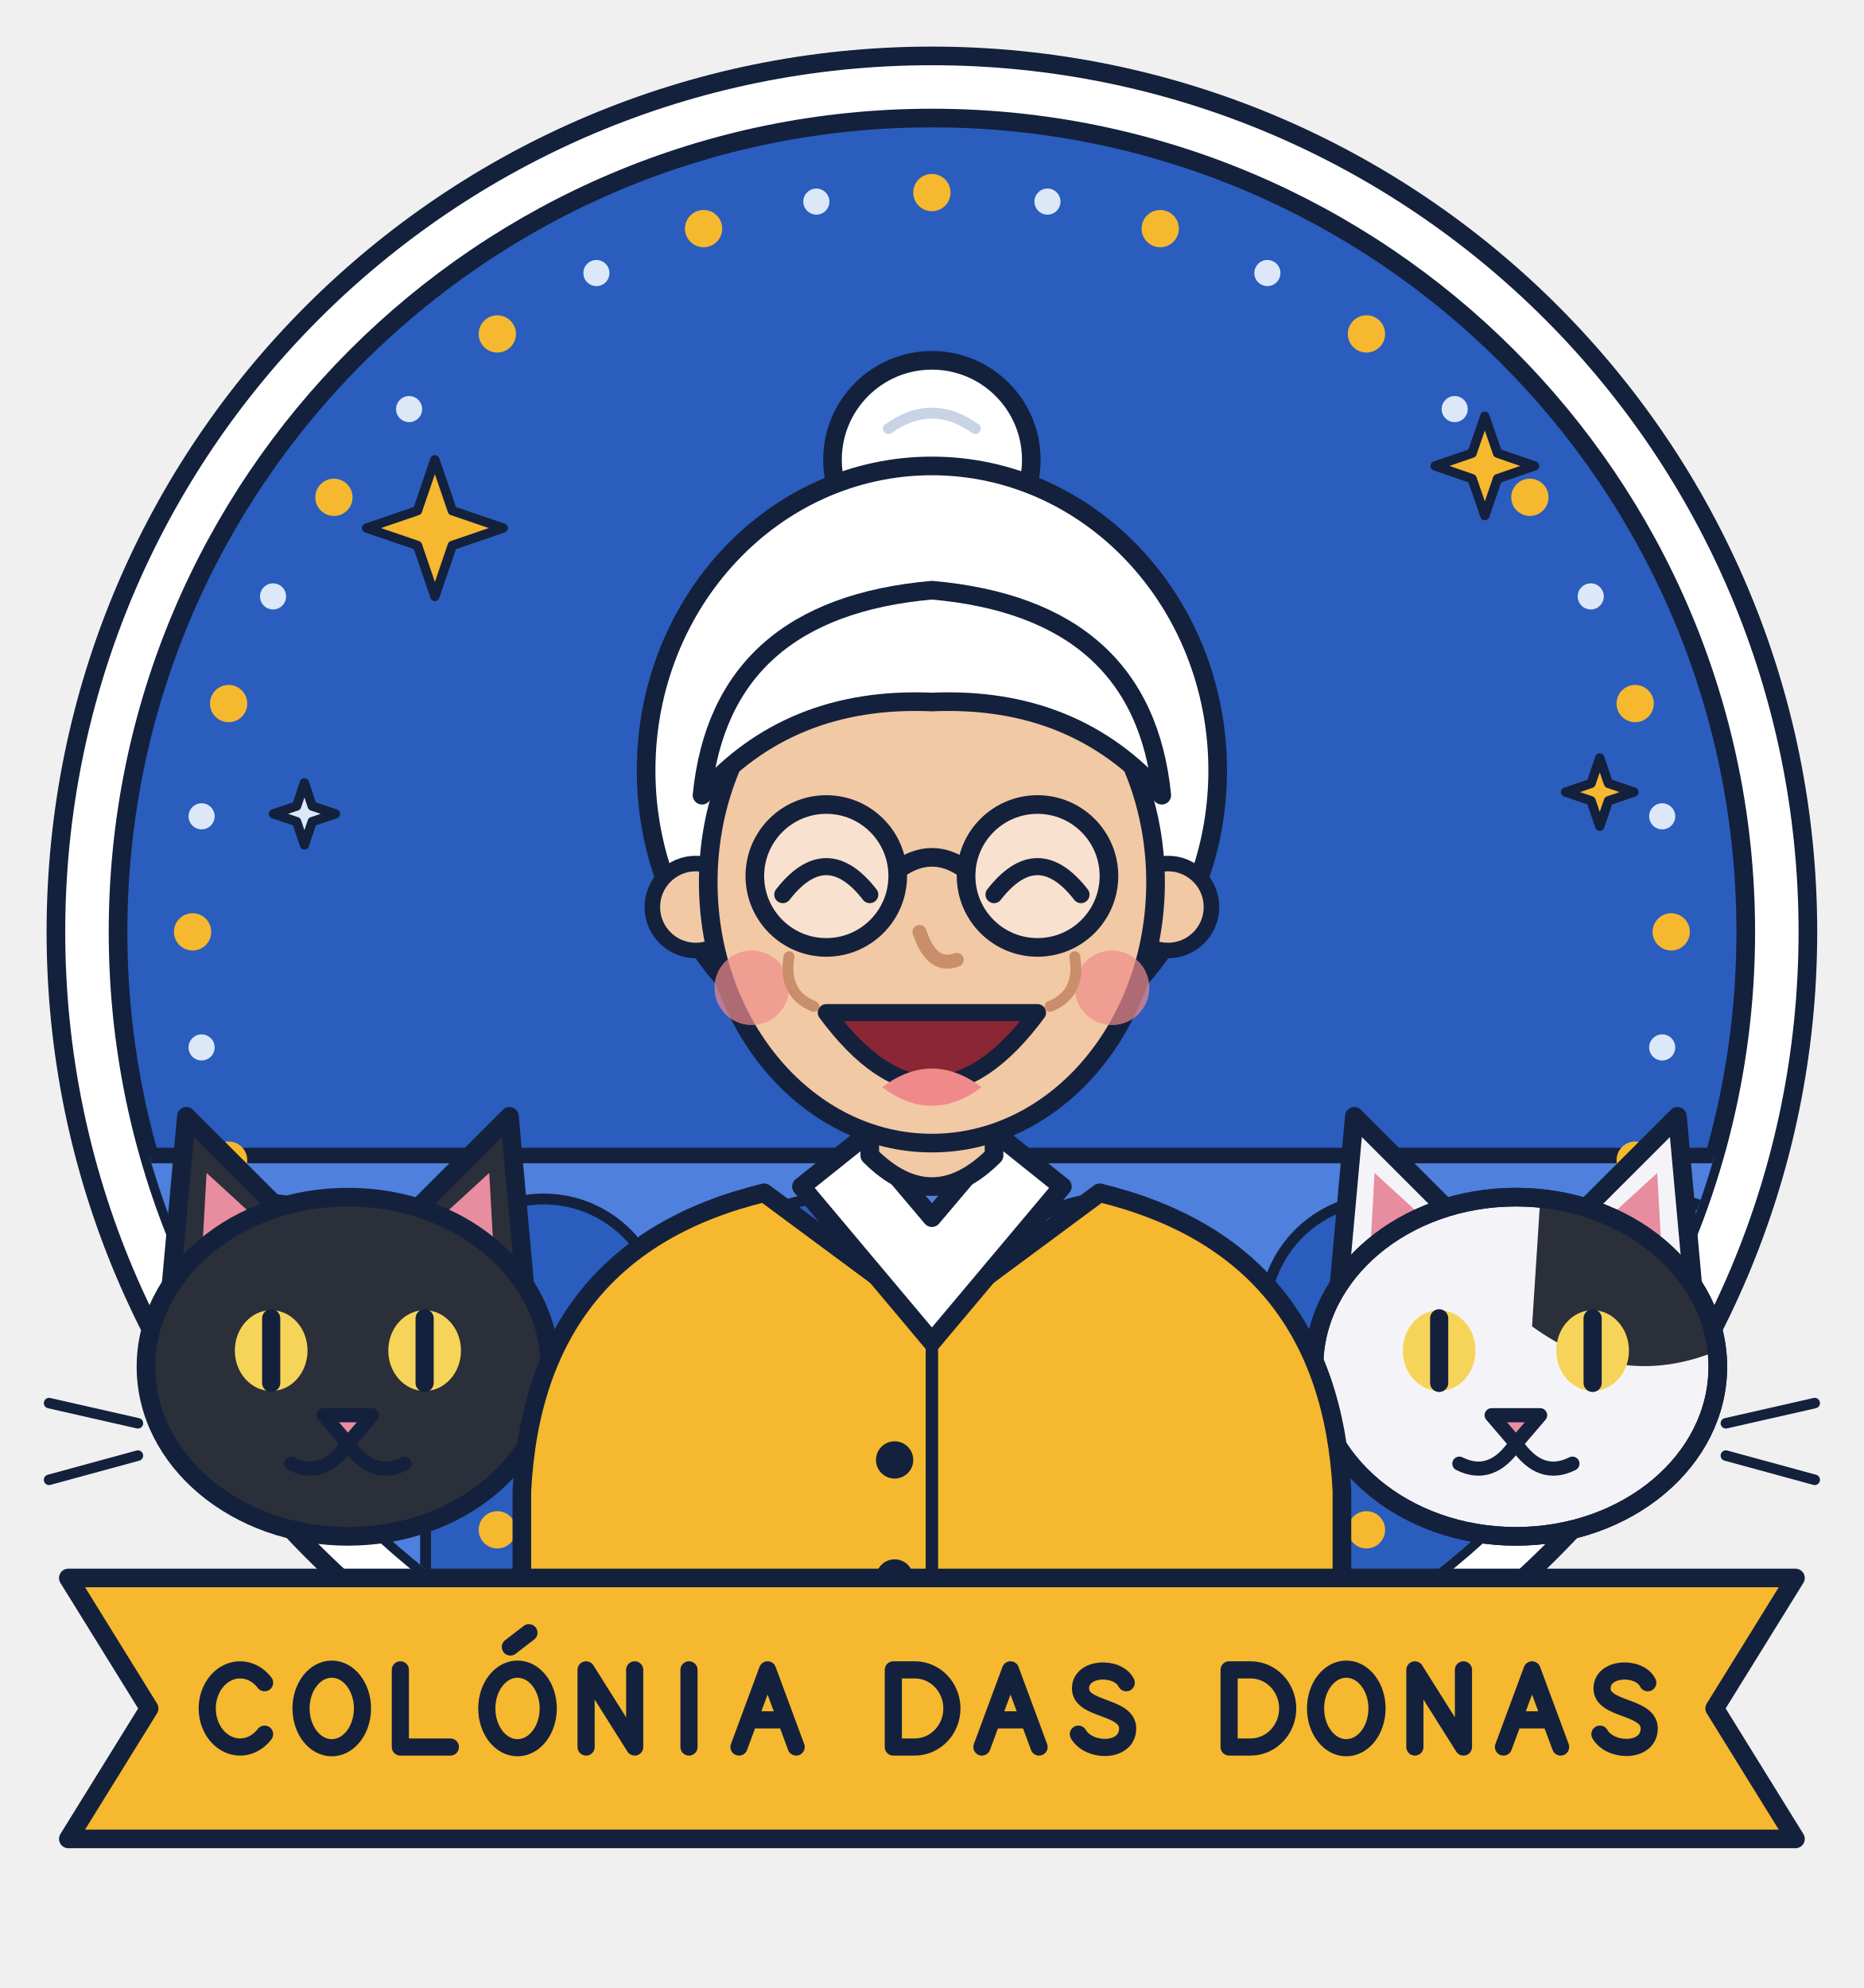
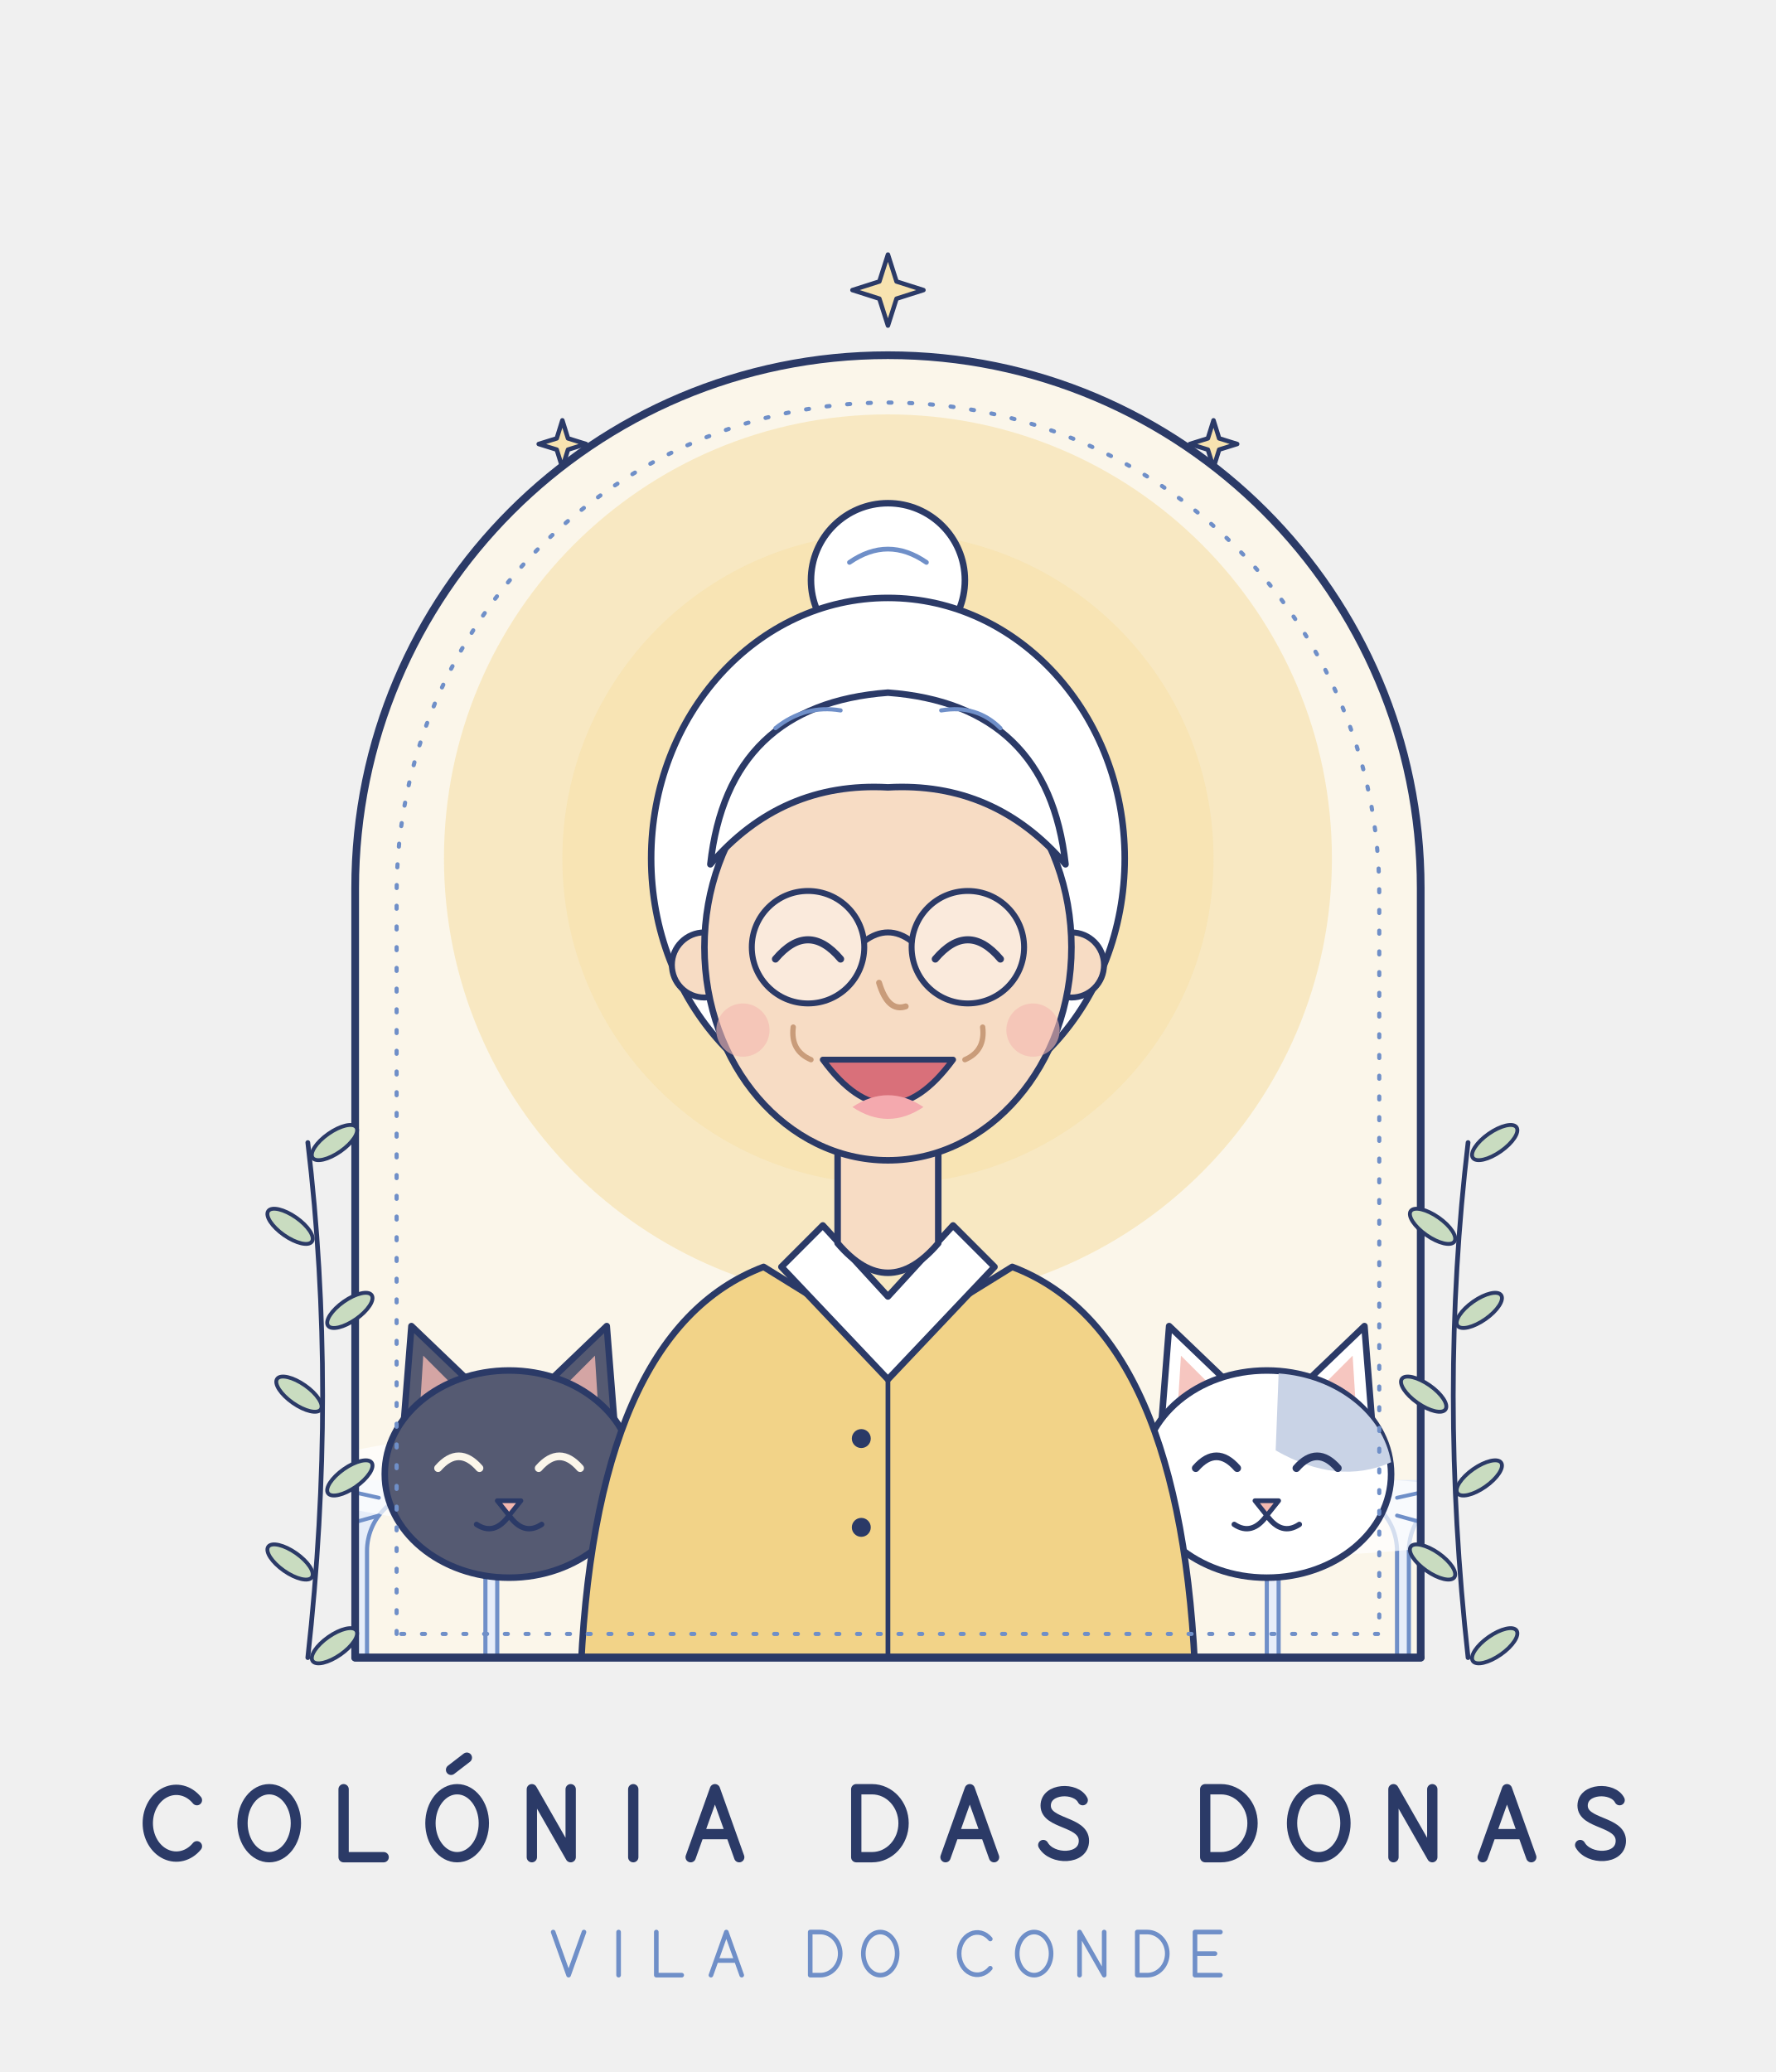
- <svg xmlns="http://www.w3.org/2000/svg" width="1200" height="1280" viewBox="0 0 600 640" role="img" aria-label="Logótipo da Colónia das Donas: a Dona Tina a rir, com dois gatos">
+ <svg xmlns="http://www.w3.org/2000/svg" width="1200" height="1400" viewBox="0 0 600 700" role="img" aria-label="Logótipo da Colónia das Donas: a Dona Tina a sorrir, com dois gatos, dentro de um arco">
  <defs>
-     <clipPath id="disc">
-       <circle cx="300" cy="300" r="262" />
+     <clipPath id="logo-arch">
+       <path d="M120 560 V300 A180 180 0 0 1 480 300 V560 Z" />
    </clipPath>
  </defs>
-   <circle cx="300" cy="300" r="282" fill="#FFFFFF" stroke="#14213D" stroke-width="6" />
-   <circle cx="300" cy="300" r="262" fill="#2A5DBE" stroke="#14213D" stroke-width="6" />
-   <g clip-path="url(#disc)">
-     <rect x="30" y="372" width="540" height="190" fill="#4F80DD" />
-     <path d="M47 540 V424 A38 38 0 0 1 123 424 V540 Z" fill="#2A5DBE" stroke="#14213D" stroke-width="3.5" />
-     <path d="M137 540 V424 A38 38 0 0 1 213 424 V540 Z" fill="#2A5DBE" stroke="#14213D" stroke-width="3.5" />
-     <path d="M227 540 V424 A38 38 0 0 1 303 424 V540 Z" fill="#2A5DBE" stroke="#14213D" stroke-width="3.5" />
-     <path d="M317 540 V424 A38 38 0 0 1 393 424 V540 Z" fill="#2A5DBE" stroke="#14213D" stroke-width="3.5" />
-     <path d="M407 540 V424 A38 38 0 0 1 483 424 V540 Z" fill="#2A5DBE" stroke="#14213D" stroke-width="3.5" />
-     <path d="M497 540 V424 A38 38 0 0 1 573 424 V540 Z" fill="#2A5DBE" stroke="#14213D" stroke-width="3.5" />
-     <path d="M30 372 H570" stroke="#14213D" stroke-width="5" />
+   <path d="M120 560 V300 A180 180 0 0 1 480 300 V560 Z" fill="#FBF6EA" />
+   <g clip-path="url(#logo-arch)">
+     <circle cx="300" cy="290" r="150" fill="#F7E3B0" opacity=".7" />
+     <circle cx="300" cy="290" r="110" fill="#F7E3B0" opacity=".8" />
+     <rect x="120" y="500" width="360" height="62" fill="#E6EDF9" />
+     <path d="M124 560 V524 A20 20 0 0 1 164 524 V560 Z" fill="#FBF6EA" stroke="#6F8FC8" stroke-width="1.4" />
+     <path d="M168 560 V524 A20 20 0 0 1 208 524 V560 Z" fill="#FBF6EA" stroke="#6F8FC8" stroke-width="1.4" />
+     <path d="M212 560 V524 A20 20 0 0 1 252 524 V560 Z" fill="#FBF6EA" stroke="#6F8FC8" stroke-width="1.4" />
+     <path d="M256 560 V524 A20 20 0 0 1 296 524 V560 Z" fill="#FBF6EA" stroke="#6F8FC8" stroke-width="1.4" />
+     <path d="M300 560 V524 A20 20 0 0 1 340 524 V560 Z" fill="#FBF6EA" stroke="#6F8FC8" stroke-width="1.4" />
+     <path d="M344 560 V524 A20 20 0 0 1 384 524 V560 Z" fill="#FBF6EA" stroke="#6F8FC8" stroke-width="1.4" />
+     <path d="M388 560 V524 A20 20 0 0 1 428 524 V560 Z" fill="#FBF6EA" stroke="#6F8FC8" stroke-width="1.4" />
+     <path d="M432 560 V524 A20 20 0 0 1 472 524 V560 Z" fill="#FBF6EA" stroke="#6F8FC8" stroke-width="1.4" />
+     <path d="M476 560 V524 A20 20 0 0 1 516 524 V560 Z" fill="#FBF6EA" stroke="#6F8FC8" stroke-width="1.4" />
+     <ellipse cx="190" cy="500" rx="90" ry="16" fill="#fff" opacity=".7" />
+     <ellipse cx="420" cy="512" rx="100" ry="14" fill="#fff" opacity=".7" />
+     <g transform="translate(172 498) scale(1 1)" stroke="#2B3A67" stroke-width="2.2" stroke-linejoin="round" stroke-linecap="round">
+       <path d="M-36 -12 L-33 -50 L-9 -27 Z M36 -12 L33 -50 L9 -27 Z" fill="#555A72" />
+       <path d="M-30 -24 L-29 -40 L-18 -29 Z M30 -24 L29 -40 L18 -29 Z" fill="#F4B8B0" stroke="none" opacity=".8" />
+       <ellipse cx="0" cy="0" rx="42" ry="35" fill="#555A72" />
+       <path d="M-24 -2 Q-17 -10 -10 -2 M10 -2 Q17 -10 24 -2" fill="none" stroke="#FBF6EA" stroke-width="2.6" />
+       <path d="M-4 9 h8 l-4 5 z" fill="#F4B8B0" stroke-width="1.6" />
+       <path d="M0 14 q-5 7 -11 3 M0 14 q5 7 11 3" fill="none" stroke-width="1.8" />
+       <path d="M-44 8 l-18 -4 M-44 14 l-18 5 M44 8 l18 -4 M44 14 l18 5" fill="none" stroke="#6F8FC8" stroke-width="1.3" />
+     </g>
+     <g transform="translate(428 498) scale(-1 1)" stroke="#2B3A67" stroke-width="2.2" stroke-linejoin="round" stroke-linecap="round">
+       <path d="M-36 -12 L-33 -50 L-9 -27 Z M36 -12 L33 -50 L9 -27 Z" fill="#FFFFFF" />
+       <path d="M-30 -24 L-29 -40 L-18 -29 Z M30 -24 L29 -40 L18 -29 Z" fill="#F4B8B0" stroke="none" opacity=".8" />
+       <ellipse cx="0" cy="0" rx="42" ry="35" fill="#FFFFFF" />
+       <path d="M-42 -4 A42 35 0 0 1 -4 -34 L-3 -8 Q-24 4 -42 -4Z" fill="#C9D3E6" stroke="none" />
+       <path d="M-24 -2 Q-17 -10 -10 -2 M10 -2 Q17 -10 24 -2" fill="none" stroke="#2B3A67" stroke-width="2.6" />
+       <path d="M-4 9 h8 l-4 5 z" fill="#F4B8B0" stroke-width="1.6" />
+       <path d="M0 14 q-5 7 -11 3 M0 14 q5 7 11 3" fill="none" stroke-width="1.8" />
+       <path d="M-44 8 l-18 -4 M-44 14 l-18 5 M44 8 l18 -4 M44 14 l18 5" fill="none" stroke="#6F8FC8" stroke-width="1.3" />
+     </g>
+     <path d="M196 570 Q200 450 258 428 L300 454 L342 428 Q400 450 404 570 Z" fill="#F2D388" stroke="#2B3A67" stroke-width="2.2" stroke-linejoin="round" />
+     <path d="M300 454 V570" stroke="#2B3A67" stroke-width="1.6" />
+     <circle cx="291" cy="486" r="3.2" fill="#2B3A67" />
+     <circle cx="291" cy="516" r="3.2" fill="#2B3A67" />
+     <path d="M264 428 L300 466 L336 428 L322 414 L300 438 L278 414 Z" fill="#fff" stroke="#2B3A67" stroke-width="2.2" stroke-linejoin="round" />
+     <path d="M283 380 V420 Q300 440 317 420 V380 Z" fill="#F7DCC4" stroke="#2B3A67" stroke-width="2.2" stroke-linejoin="round" />
+     <circle cx="300" cy="196" r="26" fill="#fff" stroke="#2B3A67" stroke-width="2.2" />
+     <path d="M287 190 q13 -9 26 0" fill="none" stroke="#6F8FC8" stroke-width="1.6" stroke-linecap="round" />
+     <ellipse cx="300" cy="290" rx="80" ry="88" fill="#fff" stroke="#2B3A67" stroke-width="2.2" />
+     <circle cx="238" cy="326" r="11" fill="#F7DCC4" stroke="#2B3A67" stroke-width="2" />
+     <circle cx="362" cy="326" r="11" fill="#F7DCC4" stroke="#2B3A67" stroke-width="2" />
+     <ellipse cx="300" cy="320" rx="62" ry="72" fill="#F7DCC4" stroke="#2B3A67" stroke-width="2.2" />
+     <path d="M240 292 Q246 238 300 234 Q354 238 360 292 Q336 264 300 266 Q264 264 240 292 Z" fill="#fff" stroke="#2B3A67" stroke-width="2.2" stroke-linejoin="round" />
+     <path d="M262 246 q10 -8 22 -6 M318 240 q12 -2 20 6" fill="none" stroke="#6F8FC8" stroke-width="1.4" stroke-linecap="round" />
+     <g fill="none" stroke="#2B3A67" stroke-width="2" stroke-linecap="round">
+       <circle cx="273" cy="320" r="19" fill="#fff" fill-opacity=".4" />
+       <circle cx="327" cy="320" r="19" fill="#fff" fill-opacity=".4" />
+       <path d="M292 318 Q300 312 308 318" />
+       <path d="M262 324 Q273 311 284 324" stroke-width="2.4" />
+       <path d="M316 324 Q327 311 338 324" stroke-width="2.4" />
+     </g>
+     <circle cx="251" cy="348" r="9" fill="#F4B8B0" opacity=".6" />
+     <circle cx="349" cy="348" r="9" fill="#F4B8B0" opacity=".6" />
+     <path d="M297 332 Q300 342 306 340" fill="none" stroke="#C99C7A" stroke-width="2" stroke-linecap="round" />
+     <path d="M278 358 Q300 388 322 358 Z" fill="#D9707A" stroke="#2B3A67" stroke-width="2" stroke-linejoin="round" />
+     <path d="M288 374 Q300 366 312 374 Q300 382 288 374 Z" fill="#F4A9AE" />
+     <path d="M274 358 q-7 -3 -6 -11 M326 358 q7 -3 6 -11" fill="none" stroke="#C99C7A" stroke-width="1.8" stroke-linecap="round" />
  </g>
-   <circle cx="538.0" cy="300.0" r="6" fill="#F5B82E" />
-   <circle cx="535.1" cy="337.2" r="4.2" fill="#DCE7F8" />
-   <circle cx="526.4" cy="373.5" r="6" fill="#F5B82E" />
-   <circle cx="512.1" cy="408.0" r="4.2" fill="#DCE7F8" />
-   <circle cx="492.5" cy="439.9" r="6" fill="#F5B82E" />
-   <circle cx="468.3" cy="468.3" r="4.2" fill="#DCE7F8" />
-   <circle cx="439.9" cy="492.5" r="6" fill="#F5B82E" />
-   <circle cx="408.0" cy="512.1" r="4.2" fill="#DCE7F8" />
-   <circle cx="373.5" cy="526.4" r="6" fill="#F5B82E" />
-   <circle cx="337.2" cy="535.1" r="4.2" fill="#DCE7F8" />
-   <circle cx="300.0" cy="538.0" r="6" fill="#F5B82E" />
-   <circle cx="262.8" cy="535.1" r="4.2" fill="#DCE7F8" />
-   <circle cx="226.5" cy="526.4" r="6" fill="#F5B82E" />
-   <circle cx="192.0" cy="512.1" r="4.2" fill="#DCE7F8" />
-   <circle cx="160.1" cy="492.5" r="6" fill="#F5B82E" />
-   <circle cx="131.7" cy="468.3" r="4.2" fill="#DCE7F8" />
-   <circle cx="107.5" cy="439.9" r="6" fill="#F5B82E" />
-   <circle cx="87.9" cy="408.0" r="4.2" fill="#DCE7F8" />
-   <circle cx="73.6" cy="373.5" r="6" fill="#F5B82E" />
-   <circle cx="64.9" cy="337.2" r="4.2" fill="#DCE7F8" />
-   <circle cx="62.0" cy="300.0" r="6" fill="#F5B82E" />
-   <circle cx="64.9" cy="262.8" r="4.2" fill="#DCE7F8" />
-   <circle cx="73.6" cy="226.5" r="6" fill="#F5B82E" />
-   <circle cx="87.9" cy="192.0" r="4.2" fill="#DCE7F8" />
-   <circle cx="107.5" cy="160.1" r="6" fill="#F5B82E" />
-   <circle cx="131.7" cy="131.7" r="4.2" fill="#DCE7F8" />
-   <circle cx="160.1" cy="107.5" r="6" fill="#F5B82E" />
-   <circle cx="192.0" cy="87.9" r="4.2" fill="#DCE7F8" />
-   <circle cx="226.5" cy="73.6" r="6" fill="#F5B82E" />
-   <circle cx="262.8" cy="64.9" r="4.2" fill="#DCE7F8" />
-   <circle cx="300.0" cy="62.0" r="6" fill="#F5B82E" />
-   <circle cx="337.2" cy="64.9" r="4.2" fill="#DCE7F8" />
-   <circle cx="373.5" cy="73.6" r="6" fill="#F5B82E" />
-   <circle cx="408.0" cy="87.9" r="4.2" fill="#DCE7F8" />
-   <circle cx="439.9" cy="107.5" r="6" fill="#F5B82E" />
-   <circle cx="468.3" cy="131.7" r="4.2" fill="#DCE7F8" />
-   <circle cx="492.5" cy="160.1" r="6" fill="#F5B82E" />
-   <circle cx="512.1" cy="192.0" r="4.2" fill="#DCE7F8" />
-   <circle cx="526.4" cy="226.5" r="6" fill="#F5B82E" />
-   <circle cx="535.1" cy="262.8" r="4.2" fill="#DCE7F8" />
-   <polygon points="140.0,148.0 145.6,164.4 162.0,170.0 145.6,175.6 140.0,192.0 134.4,175.6 118.0,170.0 134.4,164.4" fill="#F5B82E" stroke="#14213D" stroke-width="3" stroke-linejoin="round" />
-   <polygon points="478.0,134.0 482.1,145.9 494.0,150.0 482.1,154.1 478.0,166.0 473.9,154.1 462.0,150.0 473.9,145.9" fill="#F5B82E" stroke="#14213D" stroke-width="3" stroke-linejoin="round" />
-   <polygon points="515.0,244.0 517.8,252.2 526.0,255.0 517.8,257.8 515.0,266.0 512.2,257.8 504.0,255.0 512.2,252.2" fill="#F5B82E" stroke="#14213D" stroke-width="3" stroke-linejoin="round" />
-   <polygon points="98.0,252.0 100.5,259.5 108.0,262.0 100.5,264.5 98.0,272.0 95.5,264.5 88.0,262.0 95.5,259.5" fill="#DCE7F8" stroke="#14213D" stroke-width="3" stroke-linejoin="round" />
-   <g transform="translate(112 440) scale(1.3 1.3)" stroke="#14213D" stroke-width="4.62" stroke-linejoin="round" stroke-linecap="round">
-     <path d="M-44 -18 L-40 -62 L-12 -34 Z" fill="#2B2F3A" />
-     <path d="M44 -18 L40 -62 L12 -34 Z" fill="#2B2F3A" />
-     <path d="M-36 -30 L-35 -48 L-23 -37 Z" fill="#E88CA0" stroke="none" />
-     <path d="M36 -30 L35 -48 L23 -37 Z" fill="#E88CA0" stroke="none" />
-     <ellipse cx="0" cy="0" rx="50" ry="42" fill="#2B2F3A" />
-     <ellipse cx="-19" cy="-4" rx="9" ry="10" fill="#F6D45A" stroke="none" />
-     <ellipse cx="19" cy="-4" rx="9" ry="10" fill="#F6D45A" stroke="none" />
-     <path d="M-19 -12 V4 M19 -12 V4" stroke-width="4.5" />
-     <path d="M-6 12 h12 l-6 7 z" fill="#E88CA0" stroke-width="3.5" />
-     <path d="M0 19 q-6 9 -14 5 M0 19 q6 9 14 5" fill="none" stroke-width="3.5" />
-     <path d="M-52 14 l-22 -5 M-52 22 l-22 6 M52 14 l22 -5 M52 22 l22 6" fill="none" stroke="#14213D" stroke-width="2.6" />
+   <path d="M120 560 V300 A180 180 0 0 1 480 300 V560 Z" fill="none" stroke="#2B3A67" stroke-width="2.6" stroke-linejoin="round" />
+   <path d="M134 552 V302 A166 166 0 0 1 466 302 V552 Z" fill="none" stroke="#6F8FC8" stroke-width="1.4" stroke-dasharray="1 6" stroke-linecap="round" />
+   <path d="M120 560 H480" stroke="#2B3A67" stroke-width="2.6" stroke-linecap="round" />
+   <path d="M104 560 Q114 470 104 386" fill="none" stroke="#2B3A67" stroke-width="1.6" stroke-linecap="round" />
+   <ellipse cx="113.0" cy="556.0" rx="9" ry="3.6" transform="rotate(-35 113.0 556.0)" fill="#C9DCC0" stroke="#2B3A67" stroke-width="1.3" />
+   <ellipse cx="98.0" cy="527.7" rx="9" ry="3.6" transform="rotate(35 98.0 527.7)" fill="#C9DCC0" stroke="#2B3A67" stroke-width="1.3" />
+   <ellipse cx="118.2" cy="499.3" rx="9" ry="3.6" transform="rotate(-35 118.2 499.3)" fill="#C9DCC0" stroke="#2B3A67" stroke-width="1.3" />
+   <ellipse cx="101.0" cy="471.0" rx="9" ry="3.6" transform="rotate(35 101.0 471.0)" fill="#C9DCC0" stroke="#2B3A67" stroke-width="1.3" />
+   <ellipse cx="118.2" cy="442.7" rx="9" ry="3.6" transform="rotate(-35 118.2 442.7)" fill="#C9DCC0" stroke="#2B3A67" stroke-width="1.3" />
+   <ellipse cx="98.0" cy="414.3" rx="9" ry="3.6" transform="rotate(35 98.0 414.3)" fill="#C9DCC0" stroke="#2B3A67" stroke-width="1.3" />
+   <ellipse cx="113.0" cy="386.0" rx="9" ry="3.6" transform="rotate(-35 113.0 386.0)" fill="#C9DCC0" stroke="#2B3A67" stroke-width="1.3" />
+   <path d="M496 560 Q486 470 496 386" fill="none" stroke="#2B3A67" stroke-width="1.6" stroke-linecap="round" />
+   <ellipse cx="505.0" cy="556.0" rx="9" ry="3.6" transform="rotate(-35 505.0 556.0)" fill="#C9DCC0" stroke="#2B3A67" stroke-width="1.3" />
+   <ellipse cx="484.0" cy="527.7" rx="9" ry="3.6" transform="rotate(35 484.0 527.7)" fill="#C9DCC0" stroke="#2B3A67" stroke-width="1.3" />
+   <ellipse cx="499.8" cy="499.3" rx="9" ry="3.6" transform="rotate(-35 499.8 499.3)" fill="#C9DCC0" stroke="#2B3A67" stroke-width="1.3" />
+   <ellipse cx="481.0" cy="471.0" rx="9" ry="3.6" transform="rotate(35 481.0 471.0)" fill="#C9DCC0" stroke="#2B3A67" stroke-width="1.3" />
+   <ellipse cx="499.8" cy="442.7" rx="9" ry="3.6" transform="rotate(-35 499.8 442.7)" fill="#C9DCC0" stroke="#2B3A67" stroke-width="1.3" />
+   <ellipse cx="484.0" cy="414.3" rx="9" ry="3.6" transform="rotate(35 484.0 414.3)" fill="#C9DCC0" stroke="#2B3A67" stroke-width="1.3" />
+   <ellipse cx="505.0" cy="386.0" rx="9" ry="3.6" transform="rotate(-35 505.0 386.0)" fill="#C9DCC0" stroke="#2B3A67" stroke-width="1.3" />
+   <polygon points="300.0,86.0 302.9,95.1 312.0,98.0 302.9,100.9 300.0,110.0 297.1,100.9 288.0,98.0 297.1,95.1" fill="#F7E3B0" stroke="#2B3A67" stroke-width="1.5" stroke-linejoin="round" />
+   <polygon points="190.0,142.0 191.9,148.1 198.0,150.0 191.9,151.9 190.0,158.0 188.1,151.9 182.0,150.0 188.1,148.1" fill="#F7E3B0" stroke="#2B3A67" stroke-width="1.5" stroke-linejoin="round" />
+   <polygon points="410.0,142.0 411.9,148.1 418.0,150.0 411.9,151.9 410.0,158.0 408.1,151.9 402.0,150.0 408.1,148.1" fill="#F7E3B0" stroke="#2B3A67" stroke-width="1.5" stroke-linejoin="round" />
+   <g fill="none" stroke="#2B3A67" stroke-width="1.7" stroke-linecap="round" stroke-linejoin="round">
+     <g transform="translate(48.9 601.6) scale(2.05)">
+       <path d="M8.6 3.2 A4.7 5.5 0 1 0 8.6 10.8" />
+     </g>
+     <g transform="translate(80.7 601.6) scale(2.05)">
+       <ellipse cx="5" cy="7" rx="4.4" ry="5.6" />
+     </g>
+     <g transform="translate(112.4 601.6) scale(2.05)">
+       <path d="M1.8 1.4 V12.6 H8.4" />
+     </g>
+     <g transform="translate(144.2 601.6) scale(2.05)">
+       <ellipse cx="5" cy="7" rx="4.4" ry="5.6" />
+       <path d="M4 -1.8 L6.6 -3.8" />
+     </g>
+     <g transform="translate(176.0 601.6) scale(2.05)">
+       <path d="M1.8 12.6 V1.4 L8.2 12.6 V1.4" />
+     </g>
+     <g transform="translate(203.7 601.6) scale(2.05)">
+       <path d="M5 1.4 V12.6" />
+     </g>
+     <g transform="translate(231.3 601.6) scale(2.05)">
+       <path d="M1 12.6 L5 1.4 L9 12.6 M2.9 8.8 H7.1" />
+     </g>
+     <g transform="translate(285.6 601.6) scale(2.05)">
+       <path d="M1.8 1.4 H4.4 A5.2 5.6 0 0 1 4.4 12.6 H1.8 Z" />
+     </g>
+     <g transform="translate(317.4 601.6) scale(2.05)">
+       <path d="M1 12.6 L5 1.4 L9 12.6 M2.9 8.8 H7.1" />
+     </g>
+     <g transform="translate(349.2 601.6) scale(2.05)">
+       <path d="M8.1 3.2 C7 1 2 1.2 2 4.1 C2 7.2 8.3 6.6 8.3 9.9 C8.3 13.1 3 13.1 1.6 10.6" />
+     </g>
+     <g transform="translate(403.5 601.6) scale(2.05)">
+       <path d="M1.8 1.4 H4.4 A5.2 5.6 0 0 1 4.4 12.6 H1.8 Z" />
+     </g>
+     <g transform="translate(435.3 601.6) scale(2.05)">
+       <ellipse cx="5" cy="7" rx="4.4" ry="5.6" />
+     </g>
+     <g transform="translate(467.1 601.6) scale(2.05)">
+       <path d="M1.8 12.6 V1.4 L8.2 12.6 V1.4" />
+     </g>
+     <g transform="translate(498.9 601.6) scale(2.05)">
+       <path d="M1 12.6 L5 1.4 L9 12.6 M2.9 8.8 H7.1" />
+     </g>
+     <g transform="translate(530.6 601.6) scale(2.05)">
+       <path d="M8.1 3.2 C7 1 2 1.2 2 4.1 C2 7.2 8.3 6.6 8.3 9.9 C8.3 13.1 3 13.1 1.6 10.6" />
+     </g>
  </g>
-   <g transform="translate(488 440) scale(-1.3 1.3)" stroke="#14213D" stroke-width="4.62" stroke-linejoin="round" stroke-linecap="round">
-     <path d="M-44 -18 L-40 -62 L-12 -34 Z" fill="#F4F4F8" />
-     <path d="M44 -18 L40 -62 L12 -34 Z" fill="#F4F4F8" />
-     <path d="M-36 -30 L-35 -48 L-23 -37 Z" fill="#E88CA0" stroke="none" />
-     <path d="M36 -30 L35 -48 L23 -37 Z" fill="#E88CA0" stroke="none" />
-     <ellipse cx="0" cy="0" rx="50" ry="42" fill="#F4F4F8" />
-     <path d="M-50 -4 A50 42 0 0 1 -6 -41 L-4 -10 Q-26 6 -50 -4Z" fill="#2B2F3A" stroke="none" />
-     <ellipse cx="0" cy="0" rx="50" ry="42" fill="none" />
-     <ellipse cx="-19" cy="-4" rx="9" ry="10" fill="#F6D45A" stroke="none" />
-     <ellipse cx="19" cy="-4" rx="9" ry="10" fill="#F6D45A" stroke="none" />
-     <path d="M-19 -12 V4 M19 -12 V4" stroke-width="4.5" />
-     <path d="M-6 12 h12 l-6 7 z" fill="#E88CA0" stroke-width="3.5" />
-     <path d="M0 19 q-6 9 -14 5 M0 19 q6 9 14 5" fill="none" stroke-width="3.5" />
-     <path d="M-52 14 l-22 -5 M-52 22 l-22 6 M52 14 l22 -5 M52 22 l22 6" fill="none" stroke="#14213D" stroke-width="2.6" />
-   </g>
-   <g clip-path="url(#disc)">
-     <path d="M168 540 L168 480 Q172 402 246 384 L300 424 L354 384 Q428 402 432 480 L432 540 Z" fill="#F5B82E" stroke="#14213D" stroke-width="6" stroke-linejoin="round" />
-     <path d="M300 424 V540" stroke="#14213D" stroke-width="4" />
-     <circle cx="288" cy="470" r="6" fill="#14213D" />
-     <circle cx="288" cy="508" r="6" fill="#14213D" />
-   </g>
-   <path d="M258 382 L300 432 L342 382 L322 366 L300 392 L278 366 Z" fill="#FFFFFF" stroke="#14213D" stroke-width="6" stroke-linejoin="round" />
-   <path d="M280 340 V372 Q300 392 320 372 V340 Z" fill="#F2C9A5" stroke="#14213D" stroke-width="6" stroke-linejoin="round" />
-   <circle cx="300" cy="148" r="32" fill="#FFFFFF" stroke="#14213D" stroke-width="6" />
-   <path d="M286 138 q14 -10 28 0" fill="none" stroke="#C9D3E6" stroke-width="3.5" stroke-linecap="round" />
-   <ellipse cx="300" cy="248" rx="92" ry="98" fill="#FFFFFF" stroke="#14213D" stroke-width="6" />
-   <circle cx="224" cy="292" r="14" fill="#F2C9A5" stroke="#14213D" stroke-width="5" />
-   <circle cx="376" cy="292" r="14" fill="#F2C9A5" stroke="#14213D" stroke-width="5" />
-   <ellipse cx="300" cy="284" rx="72" ry="84" fill="#F2C9A5" stroke="#14213D" stroke-width="6" />
-   <path d="M226 256 Q232 196 300 190 Q368 196 374 256 Q346 224 300 226 Q254 224 226 256 Z" fill="#FFFFFF" stroke="#14213D" stroke-width="6" stroke-linejoin="round" />
-   <g fill="none" stroke="#14213D" stroke-width="6" stroke-linecap="round">
-     <circle cx="266" cy="282" r="23" fill="#FFFFFF" fill-opacity=".45" />
-     <circle cx="334" cy="282" r="23" fill="#FFFFFF" fill-opacity=".45" />
-     <path d="M289 280 Q300 272 311 280" />
-     <path d="M252 288 Q266 270 280 288" stroke-width="5.5" />
-     <path d="M320 288 Q334 270 348 288" stroke-width="5.5" />
-   </g>
-   <circle cx="242" cy="318" r="12" fill="#F08A8A" opacity=".7" />
-   <circle cx="358" cy="318" r="12" fill="#F08A8A" opacity=".7" />
-   <path d="M296 300 Q300 312 308 309" fill="none" stroke="#C98F6A" stroke-width="4.5" stroke-linecap="round" />
-   <path d="M266 326 Q300 372 334 326 Z" fill="#8B2635" stroke="#14213D" stroke-width="5.5" stroke-linejoin="round" />
-   <path d="M284 350 Q300 338 316 350 Q300 362 284 350 Z" fill="#F08A8A" />
-   <path d="M262 324 q-10 -4 -8 -16 M338 324 q10 -4 8 -16" fill="none" stroke="#C98F6A" stroke-width="3.5" stroke-linecap="round" />
-   <path d="M22 508 H578 L552 550 L578 592 H22 L48 550 Z" fill="#F5B82E" stroke="#14213D" stroke-width="6" stroke-linejoin="round" />
-   <g fill="none" stroke="#14213D" stroke-width="2.4" stroke-linecap="round" stroke-linejoin="round">
-     <g transform="translate(65.4 533.9) scale(2.3)">
-       <path d="M8.6 3.4 A4.6 5.4 0 1 0 8.6 10.6" />
+   <g fill="none" stroke="#6F8FC8" stroke-width="1.2" stroke-linecap="round" stroke-linejoin="round">
+     <g transform="translate(185.6 650.9) scale(1.3)">
+       <path d="M1 1.4 L5 12.6 L9 1.4" />
    </g>
-     <g transform="translate(95.3 533.9) scale(2.3)">
-       <ellipse cx="5" cy="7" rx="4.3" ry="5.5" />
+     <g transform="translate(202.5 650.9) scale(1.3)">
+       <path d="M5 1.4 V12.6" />
    </g>
-     <g transform="translate(125.2 533.9) scale(2.3)">
-       <path d="M1.6 1.6 V12.4 H8.6" />
+     <g transform="translate(219.4 650.9) scale(1.3)">
+       <path d="M1.8 1.4 V12.6 H8.4" />
    </g>
-     <g transform="translate(155.1 533.9) scale(2.3)">
-       <ellipse cx="5" cy="7" rx="4.3" ry="5.5" />
-       <path d="M4 -1.6 L6.6 -3.6" />
+     <g transform="translate(238.9 650.9) scale(1.3)">
+       <path d="M1 12.6 L5 1.4 L9 12.6 M2.9 8.8 H7.1" />
    </g>
-     <g transform="translate(185.0 533.9) scale(2.3)">
-       <path d="M1.6 12.4 V1.6 L8.4 12.4 V1.6" />
+     <g transform="translate(271.4 650.9) scale(1.3)">
+       <path d="M1.8 1.4 H4.4 A5.2 5.6 0 0 1 4.4 12.6 H1.8 Z" />
    </g>
-     <g transform="translate(210.3 533.9) scale(2.3)">
-       <path d="M5 1.6 V12.4" />
+     <g transform="translate(290.9 650.9) scale(1.3)">
+       <ellipse cx="5" cy="7" rx="4.4" ry="5.6" />
    </g>
-     <g transform="translate(235.6 533.9) scale(2.3)">
-       <path d="M1 12.4 L5 1.6 L9 12.4 M2.9 8.6 H7.1" />
+     <g transform="translate(323.4 650.9) scale(1.3)">
+       <path d="M8.6 3.2 A4.7 5.5 0 1 0 8.6 10.8" />
    </g>
-     <g transform="translate(283.9 533.9) scale(2.3)">
-       <path d="M1.6 1.6 H4.6 A5.2 5.4 0 0 1 4.6 12.4 H1.6 Z" />
+     <g transform="translate(342.9 650.9) scale(1.3)">
+       <ellipse cx="5" cy="7" rx="4.4" ry="5.6" />
    </g>
-     <g transform="translate(313.8 533.9) scale(2.3)">
-       <path d="M1 12.4 L5 1.6 L9 12.4 M2.9 8.6 H7.1" />
+     <g transform="translate(362.4 650.9) scale(1.3)">
+       <path d="M1.8 12.6 V1.4 L8.2 12.6 V1.4" />
    </g>
-     <g transform="translate(343.7 533.9) scale(2.3)">
-       <path d="M8.2 3.4 C7 1 1.8 1.2 1.8 4.2 C1.8 7.3 8.4 6.6 8.4 9.8 C8.4 13.2 3 13.2 1.5 10.6" />
+     <g transform="translate(381.9 650.9) scale(1.3)">
+       <path d="M1.8 1.4 H4.4 A5.2 5.6 0 0 1 4.4 12.6 H1.8 Z" />
    </g>
-     <g transform="translate(392.0 533.9) scale(2.3)">
-       <path d="M1.6 1.6 H4.6 A5.2 5.4 0 0 1 4.6 12.4 H1.6 Z" />
-     </g>
-     <g transform="translate(421.9 533.9) scale(2.3)">
-       <ellipse cx="5" cy="7" rx="4.3" ry="5.5" />
-     </g>
-     <g transform="translate(451.8 533.9) scale(2.3)">
-       <path d="M1.6 12.4 V1.6 L8.4 12.4 V1.6" />
-     </g>
-     <g transform="translate(481.7 533.9) scale(2.3)">
-       <path d="M1 12.4 L5 1.6 L9 12.4 M2.9 8.6 H7.1" />
-     </g>
-     <g transform="translate(511.6 533.9) scale(2.3)">
-       <path d="M8.2 3.4 C7 1 1.8 1.2 1.8 4.2 C1.8 7.3 8.4 6.6 8.4 9.8 C8.4 13.2 3 13.2 1.5 10.6" />
+     <g transform="translate(401.4 650.9) scale(1.3)">
+       <path d="M8.4 1.4 H1.8 V12.6 H8.4 M1.8 7 H7" />
    </g>
  </g>
</svg>
